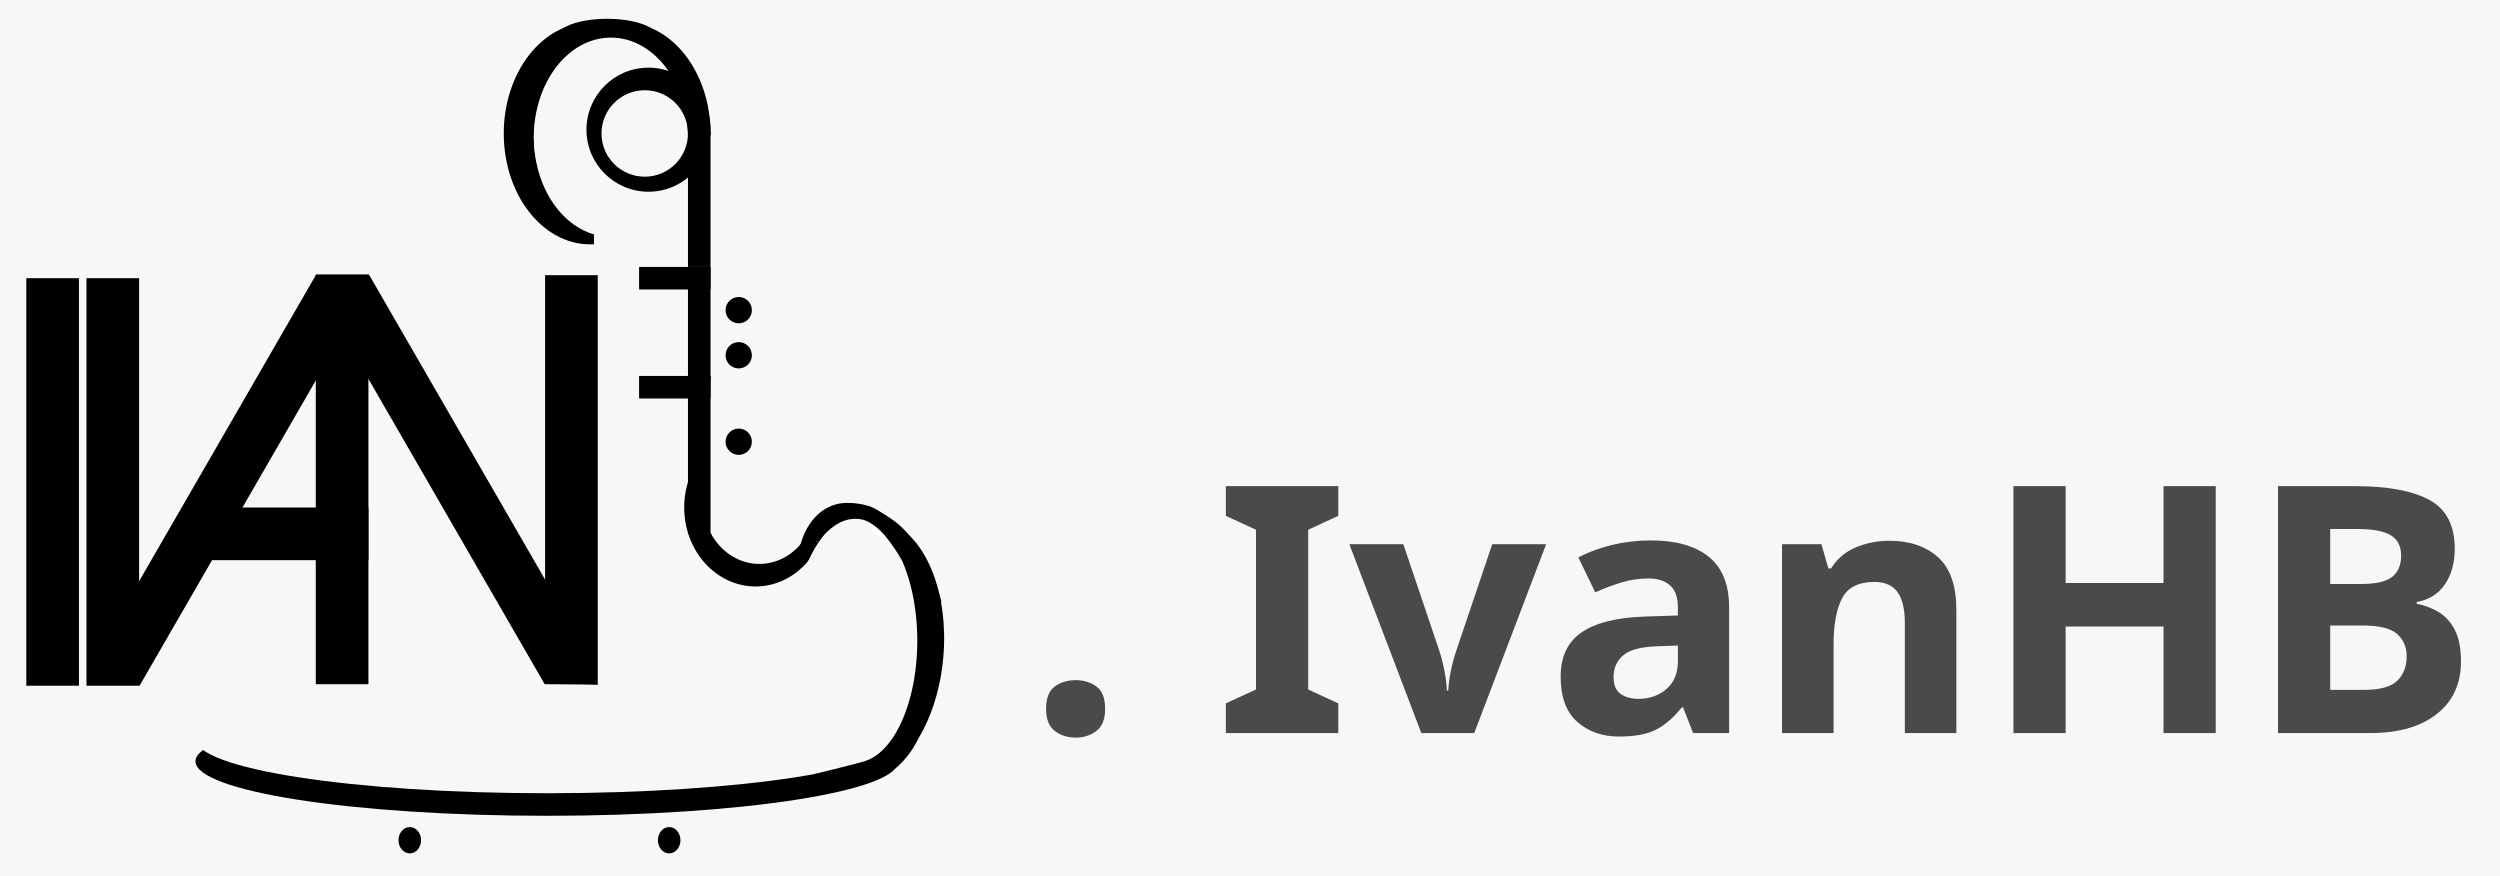
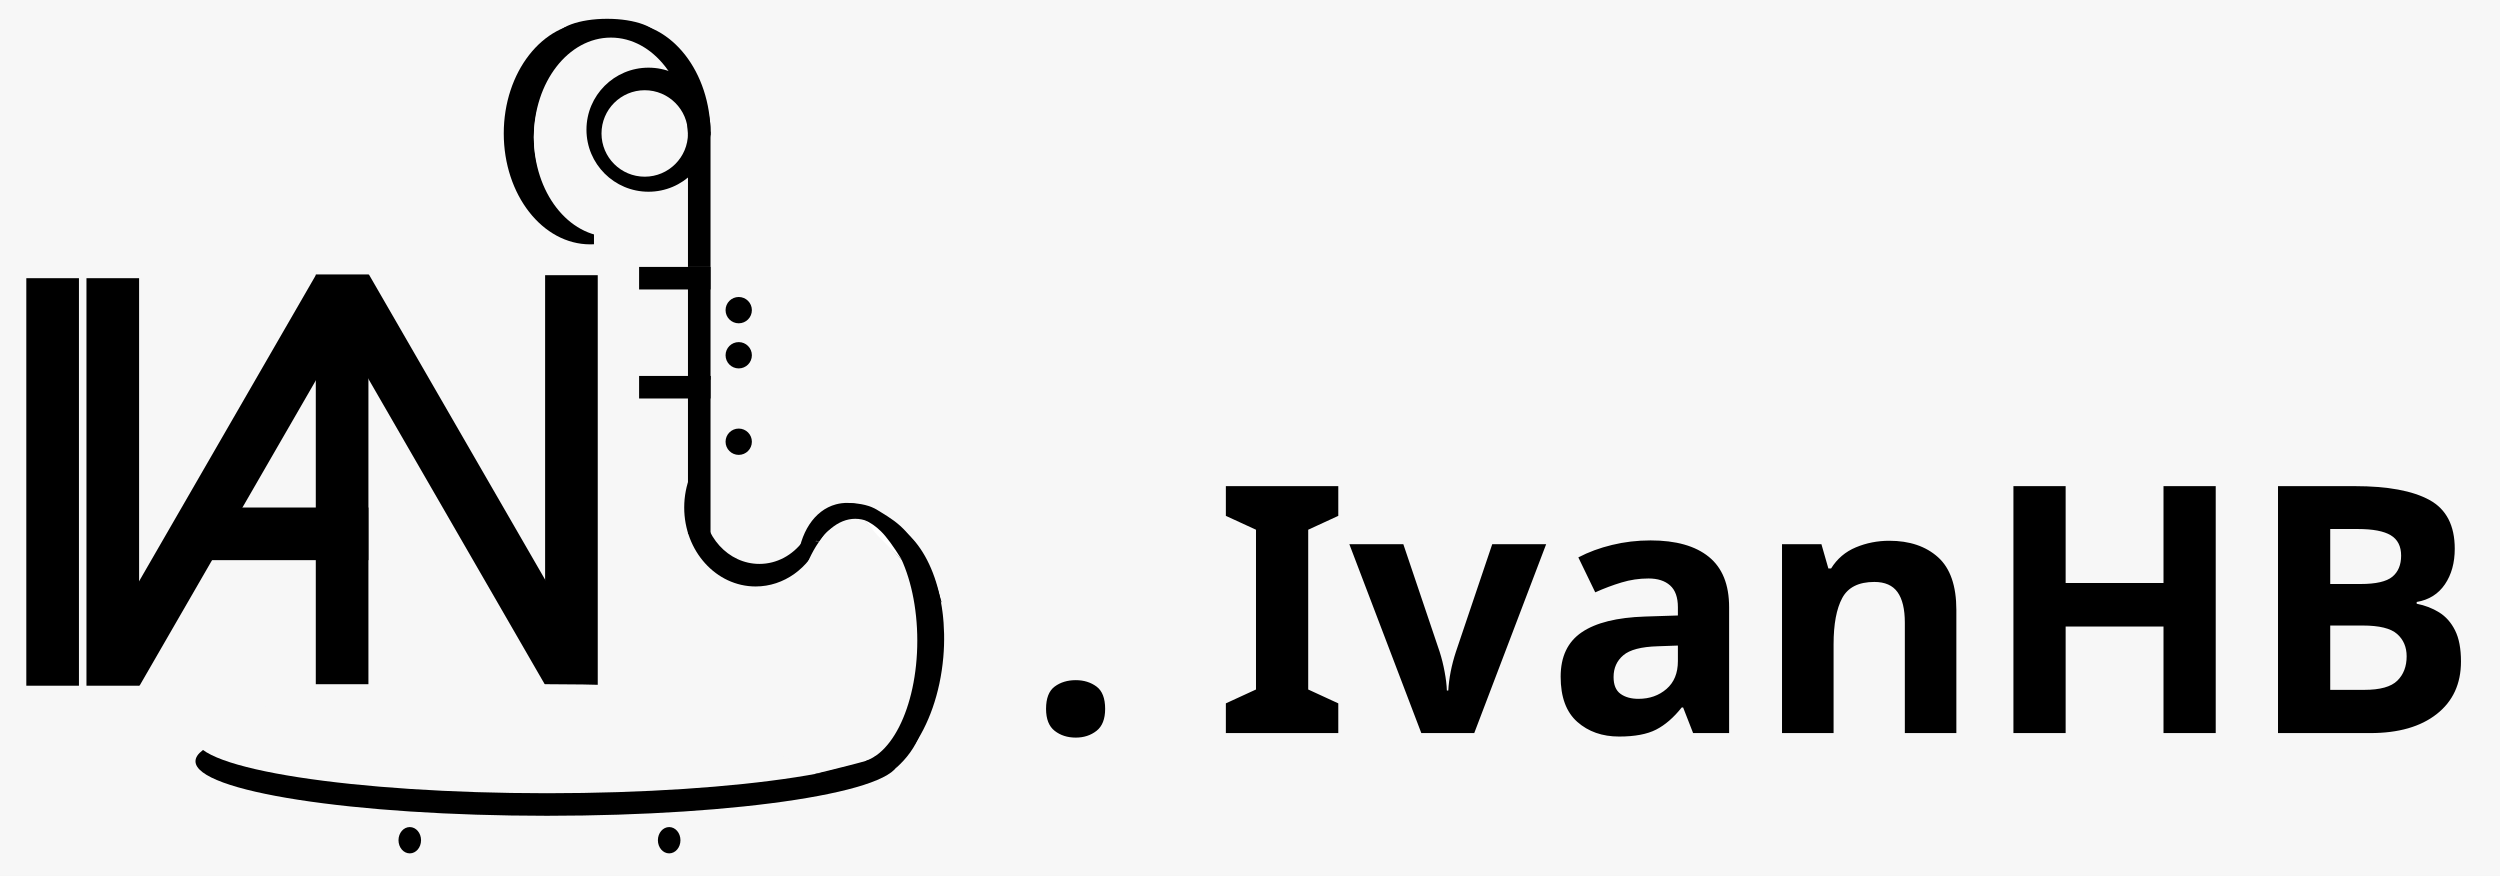
<svg xmlns="http://www.w3.org/2000/svg" width="665px" height="233px" viewBox="0 0 665 233" version="1.1">
  <g id="Page-2" stroke="none" stroke-width="1" fill="none" fill-rule="evenodd">
    <g id="full_logo">
      <rect id="Rectangle" fill="#F7F7F7" x="0" y="0" width="665" height="233" />
-       <text id=".-IvanHB" font-family="LucidaGrande-Bold, Lucida Grande" font-size="92" font-weight="bold" fill="#4A4A4A">
+       <text id=".-IvanHB" font-family="LucidaGrande-Bold, Lucida Grande" font-size="92" font-weight="bold" fill="#000000">
        <tspan x="273" y="195">. IvanHB</tspan>
      </text>
      <g id="ivan_logo" transform="translate(7, 73)" fill="#000000">
        <rect id="Rectangle" transform="translate(67, 69) rotate(90) translate(-67, -69) " x="60" y="45" width="14" height="48" />
        <rect id="Rectangle" x="0" y="1" width="14" height="108.4" />
        <rect id="Rectangle" x="138" y="0.2" width="14" height="109" />
        <rect id="Rectangle" x="16" y="1" width="14" height="108.4" />
        <rect id="Rectangle" x="77" y="0" width="14" height="109" />
        <rect id="Rectangle" transform="translate(53.56218, 54.80127) rotate(30) translate(-53.56218, -54.80127) " x="46.562" y="-4.199" width="14" height="118" />
        <rect id="Rectangle" transform="translate(114.5622, 54.5955) scale(-1, 1) rotate(30) translate(-114.5622, -54.5955) " x="107.562" y="-4.405" width="14" height="118" />
      </g>
      <g id="Heibi" transform="translate(149.5, 116) scale(-1, -1) rotate(90) translate(-149.5, -116) translate(38.5, 17.5)">
        <g id="I(middle)" transform="translate(126, 119)" fill="#000000">
          <rect id="Rectangle" x="0" y="13" width="30" height="6" />
          <rect id="Rectangle" transform="translate(27, 9.5) rotate(90) translate(-27, -9.5) " x="17.5" y="6.5" width="19" height="6" />
          <circle id="Oval" cx="6.5" cy="26.5" r="3.5" />
          <circle id="Oval" cx="18.5" cy="26.5" r="3.5" />
        </g>
        <g id="B" transform="translate(85, 119)" fill="#000000">
          <rect id="Rectangle" x="0" y="13" width="42" height="6" />
          <rect id="Rectangle" transform="translate(39, 9.5) rotate(90) translate(-39, -9.5) " x="29.5" y="6.5" width="19" height="6" />
          <circle id="Oval" cx="24.5" cy="26.5" r="3.5" />
        </g>
        <g id="H" transform="translate(156, 83)">
          <path d="M47.5,-17.473 L47.5,-11.298 C38.22,-8.014 31.5,1.623 31.5,13 C31.5,24.377 38.22,34.014 47.5,37.298 L47.5,41.473 C47.168,41.491 46.835,41.5 46.5,41.5 C33.797,41.5 23.5,28.292 23.5,12 C23.5,-4.292 33.797,-17.5 46.5,-17.5 C46.835,-17.5 47.168,-17.491 47.5,-17.473 Z" id="Combined-Shape" fill="#000000" transform="translate(35.5, 12) rotate(90) translate(-35.5, -12) " />
          <path d="M35,54.997 L35,46.996 C46.159,46.802 55.562,40.143 58.798,31 L64.973,31 C64.991,31.332 65,31.665 65,32 C65,44.703 51.792,55 35.5,55 C35.333,55 35.166,54.999 35,54.997 Z" id="Combined-Shape" fill="#000000" />
          <rect id="Rectangle" fill="#000000" x="0" y="49" width="36" height="6" />
          <rect id="Rectangle" fill="#000000" transform="translate(62.5, 27.5) rotate(90) translate(-62.5, -27.5) " x="59" y="25" width="7" height="5" />
          <ellipse id="Oval" fill="#000000" cx="61" cy="27.5" rx="5" ry="13.5" />
          <ellipse id="Oval" fill="#F7F7F7" cx="34.5" cy="28.5" rx="26.5" ry="20.5" />
          <path d="M36.5,55 C27.387,55 20,47.613 20,38.5 C20,29.387 27.387,22 36.5,22 C45.613,22 53,29.387 53,38.5 C53,47.613 45.613,55 36.5,55 Z M35.5,49 C41.851,49 47,43.851 47,37.5 C47,31.149 41.851,26 35.5,26 C29.149,26 24,31.149 24,37.5 C24,43.851 29.149,49 35.5,49 Z" id="Combined-Shape" fill="#000000" />
        </g>
        <path d="M83,167.172 C75.905,164.122 71,157.579 71,150 C71,139.507 80.402,131 92,131 C98.04,131 103.484,133.307 107.315,137 L99.436,137 C97.594,136.354 95.593,136 93.5,136 C84.387,136 77,142.716 77,151 C77,155.658 79.335,159.82 83,162.571 L83,167.172 Z" id="Combined-Shape" fill="#000000" />
        <path d="M68.253,191.702 C61.078,189.149 56.158,183.908 56.158,177.858 C56.158,169.298 66.008,162.358 78.158,162.358 C84.224,162.358 89.718,164.088 93.698,166.886 L82.274,166.886 C81.323,166.772 80.345,166.712 79.348,166.712 C69.683,166.712 61.848,172.309 61.848,179.212 C61.848,183.108 64.342,186.587 68.253,188.879 L68.253,191.702 Z" id="Combined-Shape" fill="#000000" transform="translate(74.92767, 177.03) rotate(165) translate(-74.92767, -177.03) " />
        <path d="M83,167.172 C84.308,167.795 85.351,168.673 86.127,169.806 C86.904,170.938 87.461,172.393 87.798,174.169 L87.798,168.001 L83,166 L83,167.172 Z" id="Path" fill="#000000" />
        <g id="Group" transform="translate(22.5, 94.06004) rotate(90) translate(-22.5, -94.06004) translate(-71.5, 71.56004)">
          <ellipse id="Oval" fill="#000000" cx="94.44" cy="20.5" rx="93.5" ry="14.5" />
          <ellipse id="Oval" fill="#F7F7F7" cx="94.44" cy="14.5" rx="93.5" ry="14.5" />
          <ellipse id="Oval" fill="#000000" cx="126.94" cy="41.5" rx="3" ry="3.5" />
          <ellipse id="Oval" fill="#000000" cx="57.94" cy="41.5" rx="3" ry="3.5" />
        </g>
      </g>
      <path d="M223.359,139.766 C219.952,145.755 217.663,156.853 217.663,169.555 C217.663,188.609 222.812,204.055 229.163,204.055 C235.515,204.055 240.663,188.609 240.663,169.555 C240.663,156.107 238.098,144.456 234.356,138.764 C243.847,142.128 250.967,156.178 250.967,172.999 C250.967,192.329 241.565,207.999 229.967,207.999 C218.369,207.999 208.967,192.329 208.967,172.999 C208.967,157.516 214.998,144.382 223.359,139.766 Z" id="Combined-Shape" fill="#000000" transform="translate(229.9666, 173.3814) rotate(5) translate(-229.9666, -173.3814) " />
      <ellipse id="Oval" fill="#F7F7F7" cx="227.5" cy="170.423" rx="16.5" ry="32.423" />
      <path d="M203.874,156.262 C205.339,156.143 206.425,156 207.132,155.831 C207.839,155.662 208.795,155.318 210,154.799 L213.251,152.883 L215.076,151.258 L234.369,196.354 C233.144,198.885 231.427,200.816 229.217,202.148 C227.007,203.48 223.728,204.598 219.381,205.502 L197.388,196.696 L203.874,156.262 Z" id="Path-2" fill="#F7F7F7" />
      <path d="M225.809,133.799 L250.494,160.304 C249.72,157.596 249.133,155.697 248.732,154.609 C247.178,150.39 245.678,147.65 244.477,145.907 C243.257,144.136 241.524,141.734 239.456,139.876 C237.287,137.929 234.777,136.548 233.369,135.66 C231.536,134.503 229.016,133.882 225.809,133.799 Z" id="Path-3" fill="#000000" />
      <path d="M249.536,176 C249.104,179.495 248.725,181.97 248.399,183.424 C247.143,189.022 245.7,192.882 244.732,195.327 C243.386,198.724 241.271,201.696 238.387,204.242 L238.387,198.81 L249.536,176 Z" id="Path-4" fill="#000000" />
      <path d="M232.819,201.118 C233.494,201.285 232.756,201.686 230.603,202.32 C228.451,202.955 223.674,204.18 216.275,205.994 L229.936,204.242 L232.819,201.118 Z" id="Path-5" fill="#000000" />
      <path d="M230.012,138.365 L233.459,142.468 L239.878,148.888 C237.642,145.286 235.806,142.778 234.369,141.365 C232.932,139.952 231.48,138.952 230.012,138.365 Z" id="Path-6" fill="#FFFFFF" />
      <path d="M250.494,162.194 C250.51,162.302 250.526,162.444 250.542,162.621 C250.555,162.76 250.559,163.016 250.579,163.227 C250.636,163.843 250.692,164.449 250.747,165.047 L250.03,163.007 L250.104,160.955 C250.161,161.113 250.213,161.271 250.259,161.427 C250.292,161.537 250.354,161.698 250.418,161.945 C250.436,162.013 250.461,162.096 250.494,162.194 Z" id="Path-7" fill="#000000" />
    </g>
  </g>
</svg>
